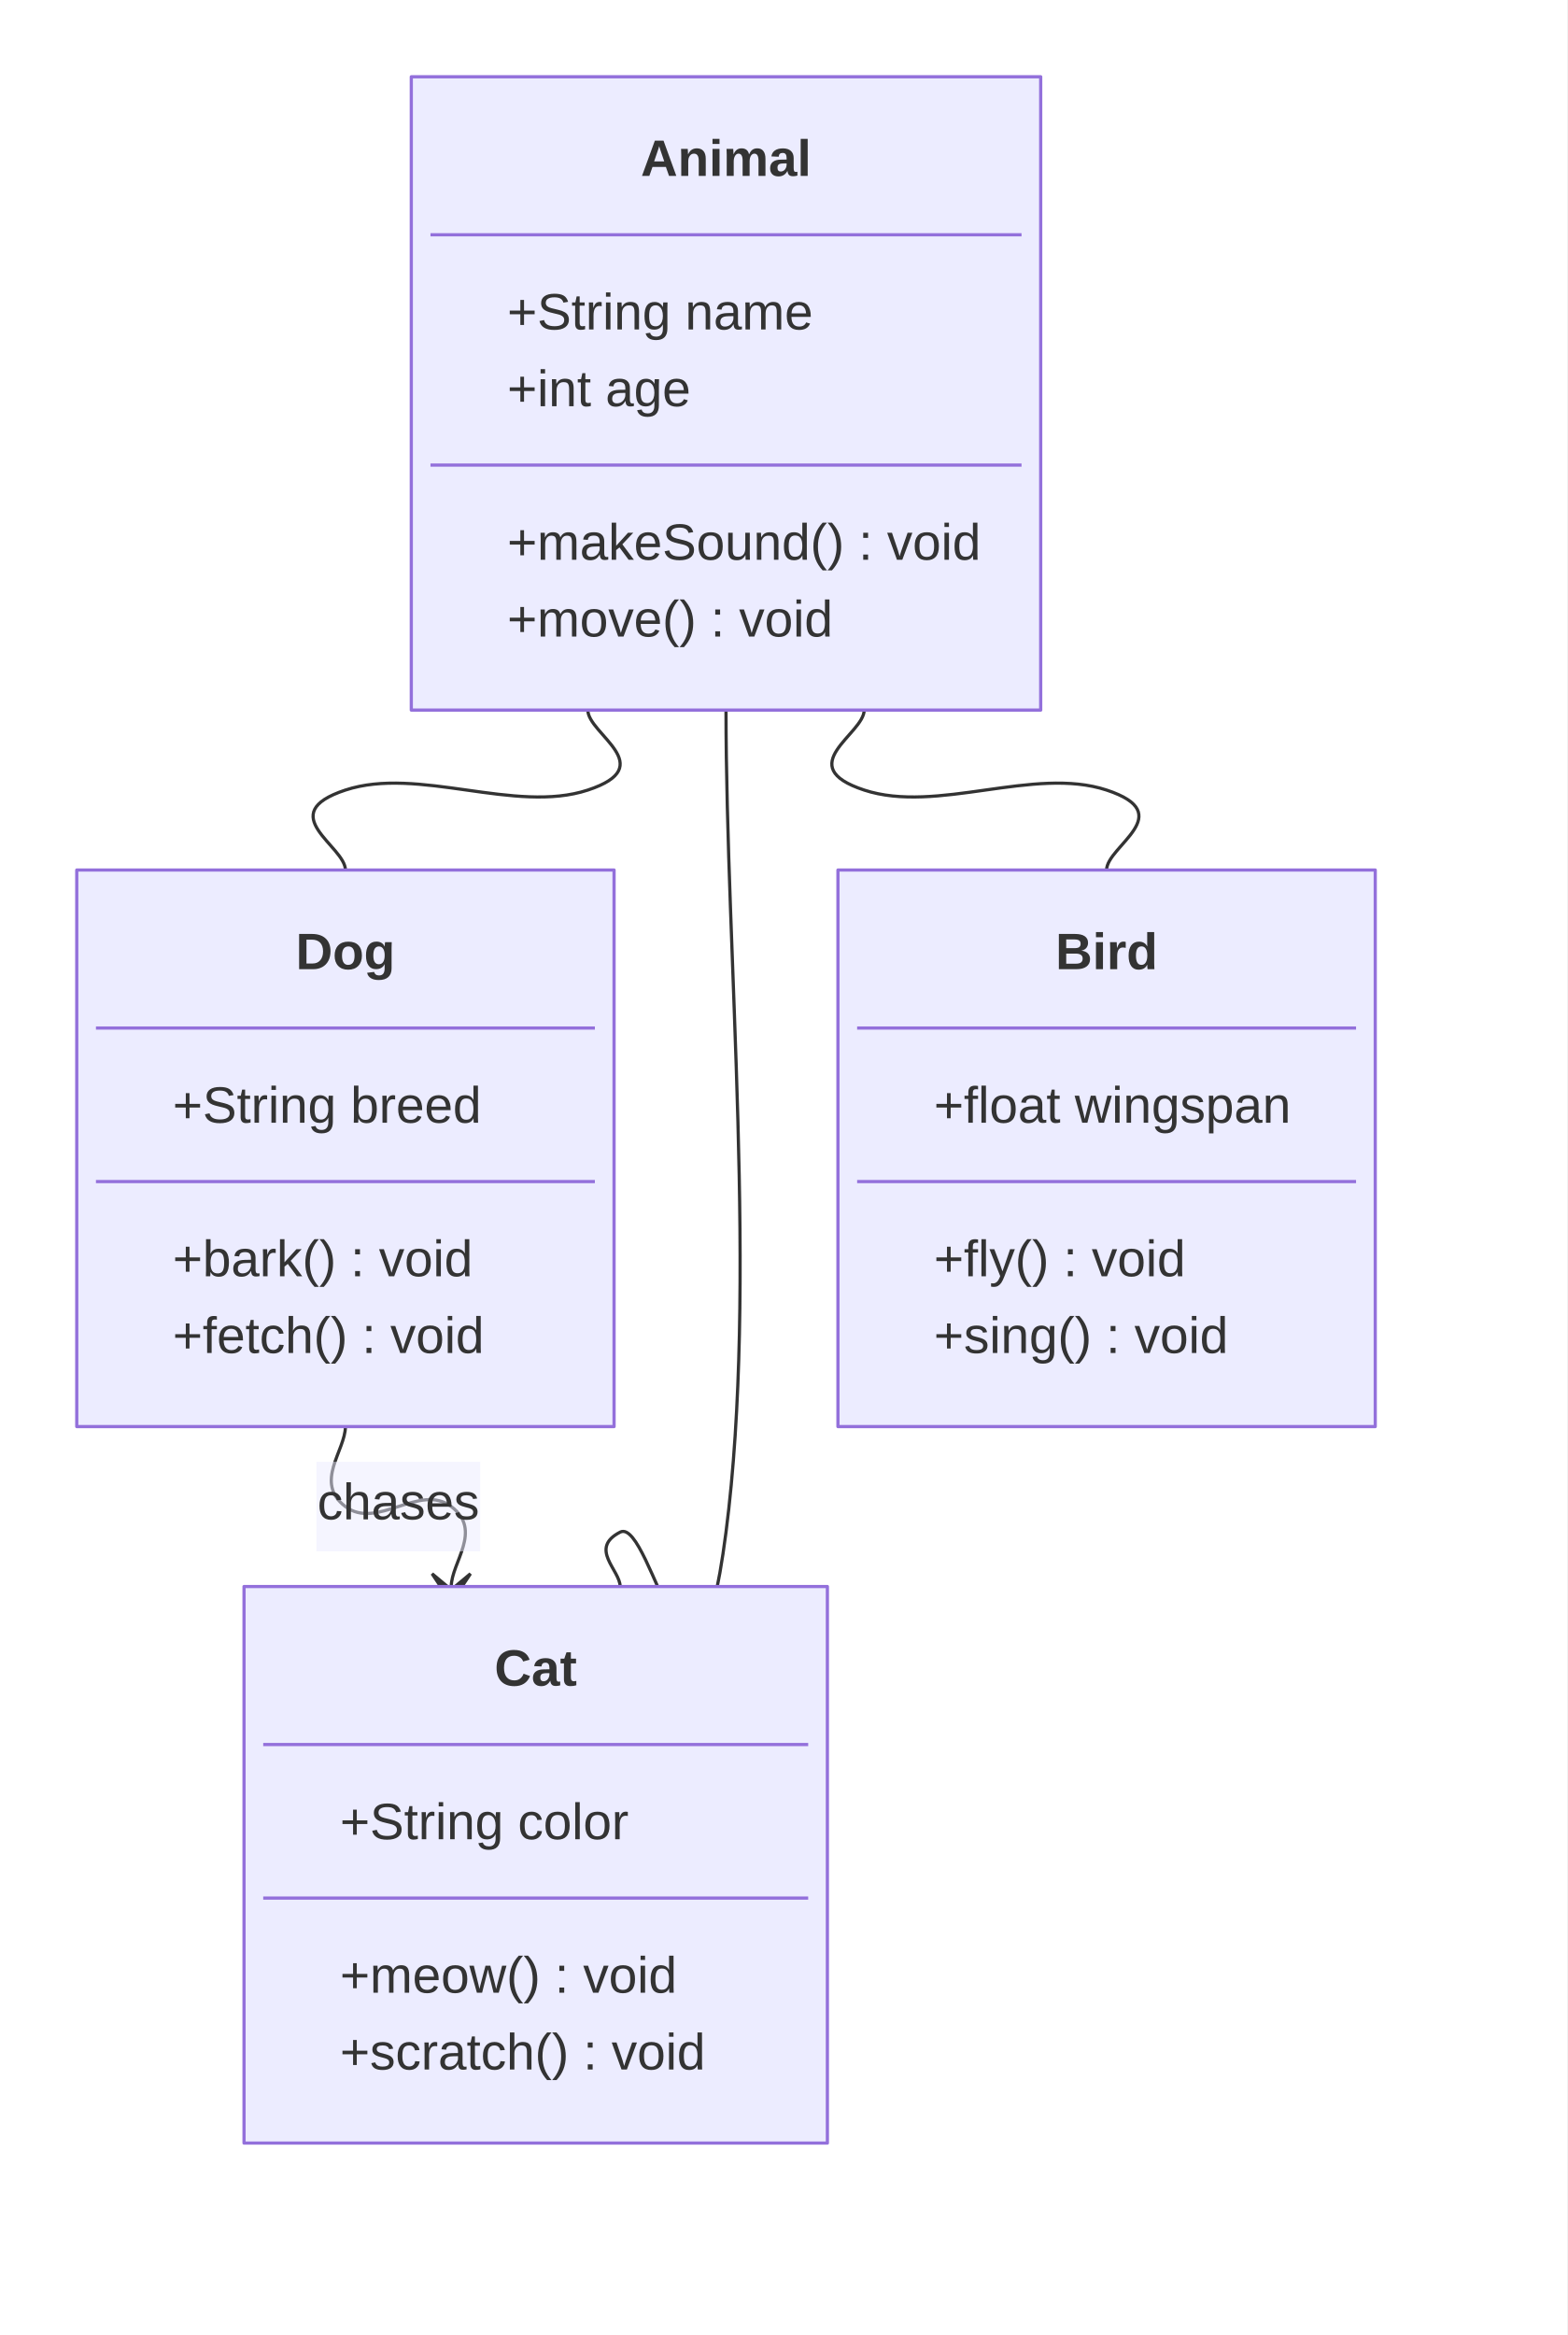
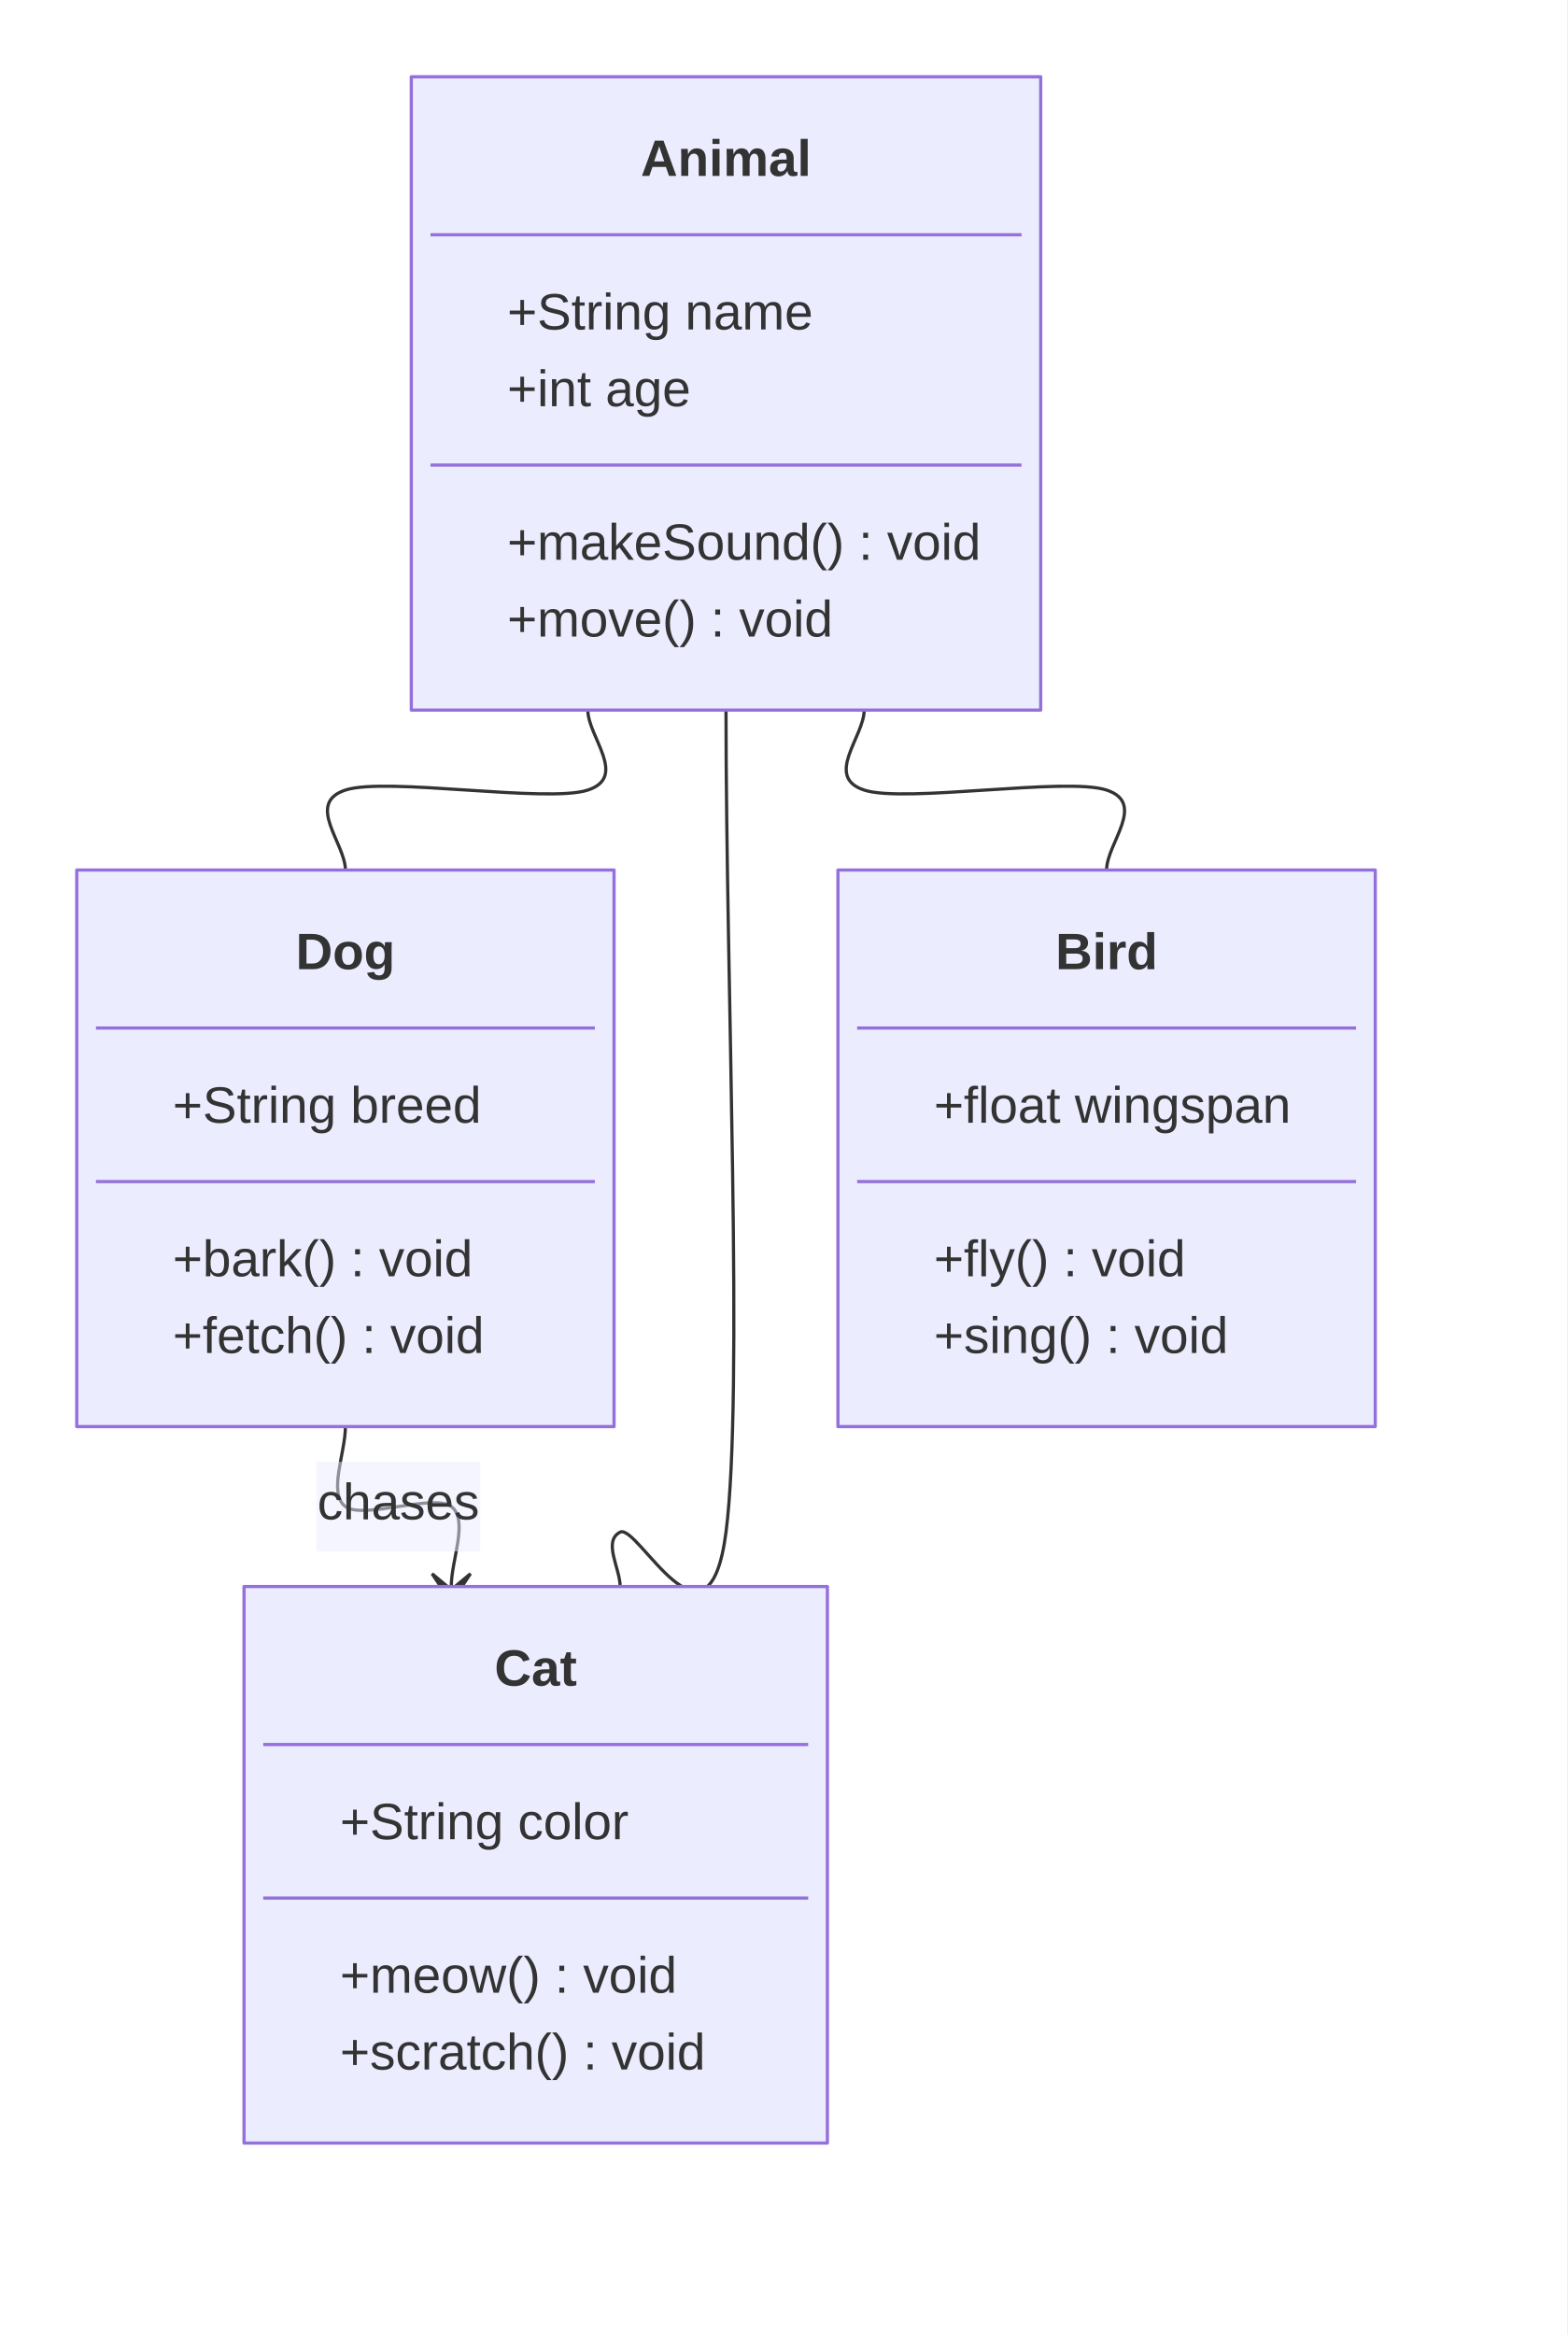
<svg xmlns="http://www.w3.org/2000/svg" width="490" height="730" viewBox="0 0 490 730">
  <rect width="100%" height="100%" fill="#FFFFFF" />
  <defs>
    <marker id="arrow-0" viewBox="0 0 10 10" refX="5" refY="5" markerUnits="userSpaceOnUse" markerWidth="8" markerHeight="8" orient="auto">
      <path d="M 0 0 L 10 5 L 0 10 z" fill="#333333" />
    </marker>
    <marker id="arrow-start-0" viewBox="0 0 10 10" refX="4.5" refY="5" markerUnits="userSpaceOnUse" markerWidth="8" markerHeight="8" orient="auto">
      <path d="M 0 5 L 10 10 L 10 0 z" fill="#333333" />
    </marker>
    <marker id="arrow-class-open-0" viewBox="0 0 20 14" refX="1" refY="7" markerUnits="userSpaceOnUse" markerWidth="20" markerHeight="14" orient="auto">
      <path d="M 1 7 L 18 13 V 1 Z" fill="none" stroke="#333333" />
    </marker>
    <marker id="arrow-class-open-start-0" viewBox="0 0 20 14" refX="18" refY="7" markerUnits="userSpaceOnUse" markerWidth="20" markerHeight="14" orient="auto">
      <path d="M 1 7 L 18 13 V 1 Z" fill="none" stroke="#333333" />
    </marker>
    <marker id="arrow-class-dep-0" viewBox="0 0 20 14" refX="13" refY="7" markerUnits="userSpaceOnUse" markerWidth="20" markerHeight="14" orient="auto">
      <path d="M 18 7 L 9 13 L 14 7 L 9 1 Z" fill="#333333" stroke="#333333" />
    </marker>
    <marker id="arrow-class-dep-start-0" viewBox="0 0 20 14" refX="6" refY="7" markerUnits="userSpaceOnUse" markerWidth="20" markerHeight="14" orient="auto">
      <path d="M 5 7 L 9 13 L 1 7 L 9 1 Z" fill="#333333" stroke="#333333" />
    </marker>
  </defs>
-   <path d="M 183.800,222.000C183.800,229.500,206.540,239.500,183.800,247.000C161.060,254.500,130.740,239.500,108.000,247.000C85.260,254.500,108.000,264.500,108.000,272.000" fill="none" stroke="#333333" stroke-width="1" marker-start="url(#arrow-class-open-start-0)" stroke-linecap="round" stroke-linejoin="round" />
-   <path d="M 227.000,222.000C227.000,299.100,236.930,401.900,227.000,479.000C217.070,556.100,203.830,473.900,193.900,479.000C183.970,484.100,193.900,490.900,193.900,496.000" fill="none" stroke="#333333" stroke-width="1" marker-start="url(#arrow-class-open-start-0)" stroke-linecap="round" stroke-linejoin="round" />
-   <path d="M 270.200,222.000C270.200,229.500,247.460,239.500,270.200,247.000C292.940,254.500,323.260,239.500,346.000,247.000C368.740,254.500,346.000,264.500,346.000,272.000" fill="none" stroke="#333333" stroke-width="1" marker-start="url(#arrow-class-open-start-0)" stroke-linecap="round" stroke-linejoin="round" />
-   <path d="M 108.000,446.000C108.000,453.500,98.070,463.500,108.000,471.000C117.930,478.500,131.170,463.500,141.100,471.000C151.030,478.500,141.100,488.500,141.100,496.000" fill="none" stroke="#333333" stroke-width="1" marker-end="url(#arrow-class-dep-0)" stroke-linecap="round" stroke-linejoin="round" />
+   <path d="M 183.800,222.000C183.800,230.333,196.433,242.833,183.800,247.000C171.167,251.167,120.633,242.833,108.000,247.000C95.367,251.167,108.000,263.667,108.000,272.000" fill="none" stroke="#333333" stroke-width="1" marker-start="url(#arrow-class-open-start-0)" stroke-linecap="round" stroke-linejoin="round" />
+   <path d="M 227.000,222.000C227.000,307.667,232.517,436.167,227.000,479.000C221.483,521.833,199.417,476.167,193.900,479.000C188.383,481.833,193.900,490.333,193.900,496.000" fill="none" stroke="#333333" stroke-width="1" marker-start="url(#arrow-class-open-start-0)" stroke-linecap="round" stroke-linejoin="round" />
+   <path d="M 270.200,222.000C270.200,230.333,257.567,242.833,270.200,247.000C282.833,251.167,333.367,242.833,346.000,247.000C358.633,251.167,346.000,263.667,346.000,272.000" fill="none" stroke="#333333" stroke-width="1" marker-start="url(#arrow-class-open-start-0)" stroke-linecap="round" stroke-linejoin="round" />
+   <path d="M 108.000,446.000C108.000,454.333,102.483,466.833,108.000,471.000C113.517,475.167,135.583,466.833,141.100,471.000C146.617,475.167,141.100,487.667,141.100,496.000" fill="none" stroke="#333333" stroke-width="1" marker-end="url(#arrow-class-dep-0)" stroke-linecap="round" stroke-linejoin="round" />
  <rect x="98.95" y="457.00" width="51.20" height="28.00" rx="0" ry="0" fill="#ECECFF" fill-opacity="0.5" stroke="none" />
  <text x="124.55" y="475.00" text-anchor="middle" font-family="'trebuchet ms', verdana, arial, sans-serif" font-size="16" fill="#333333">
    <tspan x="124.55" dy="0.00">chases</tspan>
  </text>
  <rect x="128.60" y="24.00" width="196.80" height="198.00" rx="0" ry="0" fill="#ECECFF" stroke="#9370DB" stroke-width="1" stroke-linejoin="round" stroke-linecap="round" />
  <line x1="134.60" y1="73.40" x2="319.40" y2="73.40" stroke="#9370DB" stroke-width="1.0" />
  <line x1="134.60" y1="145.40" x2="319.40" y2="145.40" stroke="#9370DB" stroke-width="1.0" />
  <text x="227.00" y="55.00" text-anchor="middle" font-family="'trebuchet ms', verdana, arial, sans-serif" font-size="16" fill="#333333">
    <tspan x="227.00" dy="0.00" font-weight="600">Animal</tspan>
  </text>
  <text x="158.60" y="103.00" text-anchor="start" font-family="'trebuchet ms', verdana, arial, sans-serif" font-size="16" fill="#333333">
    <tspan x="158.60" dy="0.00">+String name</tspan>
    <tspan x="158.60" dy="24.00">+int age</tspan>
    <tspan x="158.60" dy="48.00">+makeSound() : void</tspan>
    <tspan x="158.60" dy="24.00">+move() : void</tspan>
  </text>
  <rect x="262.00" y="272.00" width="168.00" height="174.00" rx="0" ry="0" fill="#ECECFF" stroke="#9370DB" stroke-width="1" stroke-linejoin="round" stroke-linecap="round" />
  <line x1="268.00" y1="321.40" x2="424.00" y2="321.40" stroke="#9370DB" stroke-width="1.0" />
  <line x1="268.00" y1="369.40" x2="424.00" y2="369.40" stroke="#9370DB" stroke-width="1.0" />
  <text x="346.00" y="303.00" text-anchor="middle" font-family="'trebuchet ms', verdana, arial, sans-serif" font-size="16" fill="#333333">
    <tspan x="346.00" dy="0.00" font-weight="600">Bird</tspan>
  </text>
  <text x="292.00" y="351.00" text-anchor="start" font-family="'trebuchet ms', verdana, arial, sans-serif" font-size="16" fill="#333333">
    <tspan x="292.00" dy="0.00">+float wingspan</tspan>
    <tspan x="292.00" dy="48.00">+fly() : void</tspan>
    <tspan x="292.00" dy="24.00">+sing() : void</tspan>
  </text>
  <rect x="76.30" y="496.00" width="182.40" height="174.00" rx="0" ry="0" fill="#ECECFF" stroke="#9370DB" stroke-width="1" stroke-linejoin="round" stroke-linecap="round" />
  <line x1="82.30" y1="545.40" x2="252.70" y2="545.40" stroke="#9370DB" stroke-width="1.0" />
  <line x1="82.30" y1="593.40" x2="252.70" y2="593.40" stroke="#9370DB" stroke-width="1.0" />
  <text x="167.50" y="527.00" text-anchor="middle" font-family="'trebuchet ms', verdana, arial, sans-serif" font-size="16" fill="#333333">
    <tspan x="167.50" dy="0.00" font-weight="600">Cat</tspan>
  </text>
  <text x="106.30" y="575.00" text-anchor="start" font-family="'trebuchet ms', verdana, arial, sans-serif" font-size="16" fill="#333333">
    <tspan x="106.30" dy="0.00">+String color</tspan>
    <tspan x="106.30" dy="48.00">+meow() : void</tspan>
    <tspan x="106.30" dy="24.00">+scratch() : void</tspan>
  </text>
  <rect x="24.00" y="272.00" width="168.00" height="174.00" rx="0" ry="0" fill="#ECECFF" stroke="#9370DB" stroke-width="1" stroke-linejoin="round" stroke-linecap="round" />
  <line x1="30.00" y1="321.40" x2="186.00" y2="321.40" stroke="#9370DB" stroke-width="1.0" />
  <line x1="30.00" y1="369.40" x2="186.00" y2="369.40" stroke="#9370DB" stroke-width="1.0" />
  <text x="108.00" y="303.00" text-anchor="middle" font-family="'trebuchet ms', verdana, arial, sans-serif" font-size="16" fill="#333333">
    <tspan x="108.00" dy="0.00" font-weight="600">Dog</tspan>
  </text>
  <text x="54.00" y="351.00" text-anchor="start" font-family="'trebuchet ms', verdana, arial, sans-serif" font-size="16" fill="#333333">
    <tspan x="54.00" dy="0.00">+String breed</tspan>
    <tspan x="54.00" dy="48.00">+bark() : void</tspan>
    <tspan x="54.00" dy="24.00">+fetch() : void</tspan>
  </text>
</svg>
